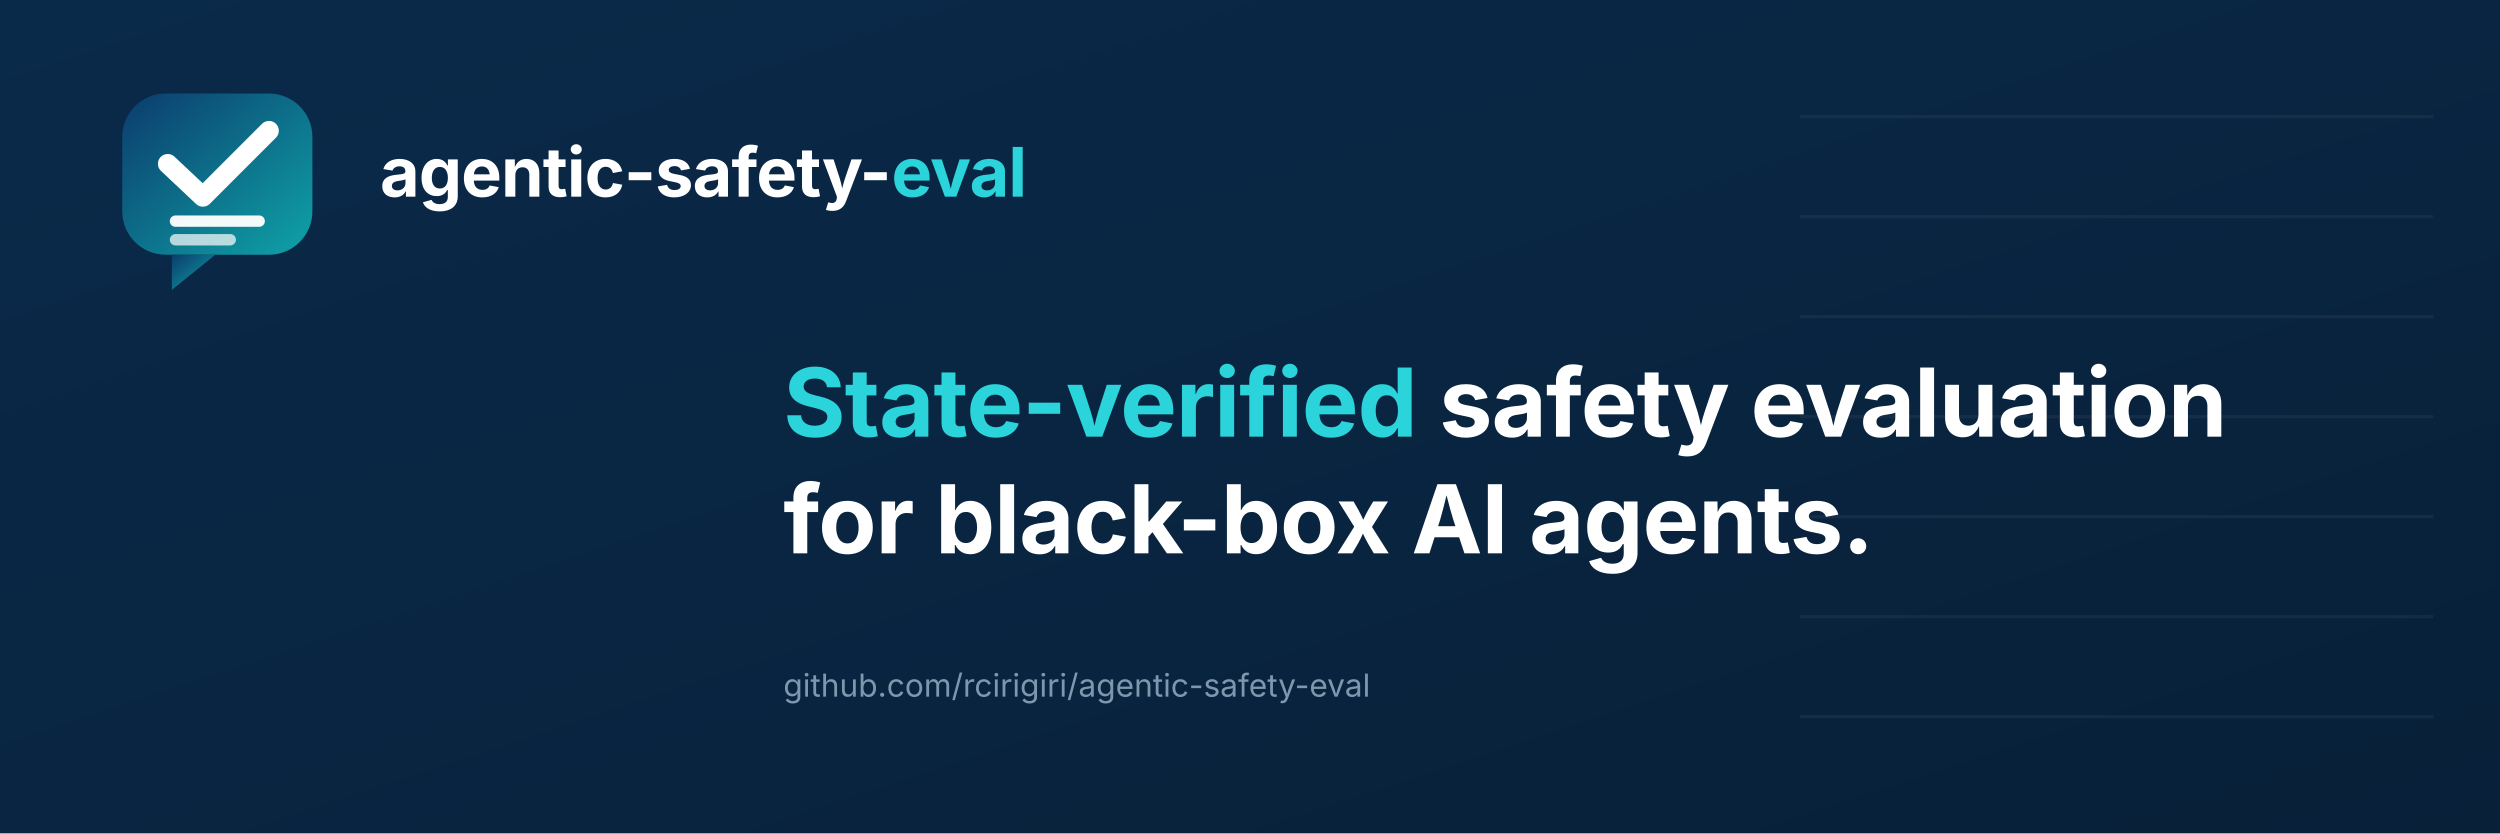
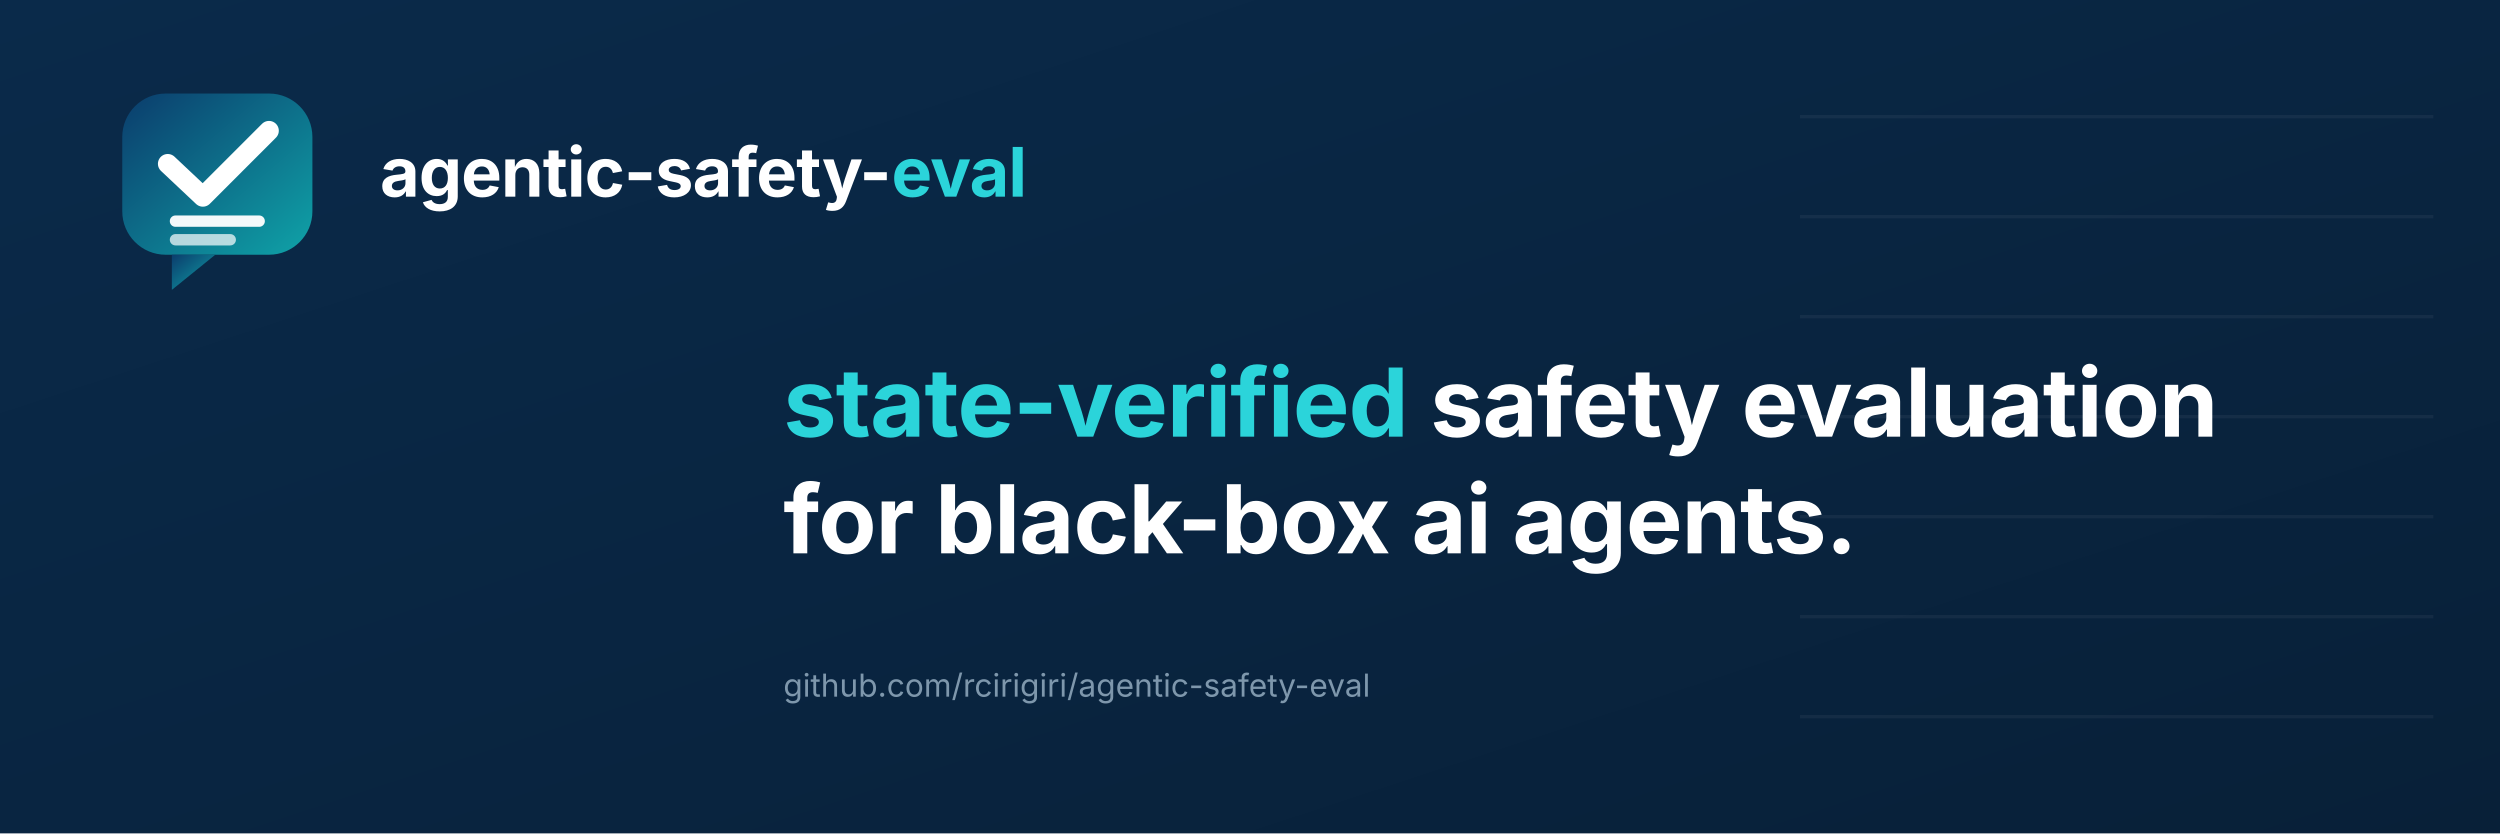
<svg xmlns="http://www.w3.org/2000/svg" viewBox="0 0 1500 500" role="img" aria-label="agentic-safety-eval - State-verified safety evaluation for black-box AI agents">
  <defs>
    <linearGradient id="ase-g" x1="0" y1="0" x2="1" y2="1">
      <stop offset="0" stop-color="#0B3C6C" />
      <stop offset="1" stop-color="#0FA3A8" />
    </linearGradient>
    <linearGradient id="ase-bg" x1="0" y1="0" x2="1" y2="1">
      <stop offset="0" stop-color="#0A2A4A" />
      <stop offset="1" stop-color="#082038" />
    </linearGradient>
  </defs>
  <rect width="1500" height="500" fill="url(#ase-bg)" />
  <g stroke="#FFFFFF" stroke-width="2" opacity="0.05">
    <line x1="1080" y1="70" x2="1460" y2="70" />
    <line x1="1080" y1="130" x2="1460" y2="130" />
    <line x1="1080" y1="190" x2="1460" y2="190" />
    <line x1="1080" y1="250" x2="1460" y2="250" />
    <line x1="1080" y1="310" x2="1460" y2="310" />
    <line x1="1080" y1="370" x2="1460" y2="370" />
    <line x1="1080" y1="430" x2="1460" y2="430" />
  </g>
  <g transform="translate(56 40) scale(0.62)">
    <rect x="28" y="26" width="184" height="156" rx="42" fill="url(#ase-g)" />
    <path d="M76 182 L76 216 L118 182 Z" fill="url(#ase-g)" />
    <path d="M72 94 L106 126 L170 62" fill="none" stroke="#FFFFFF" stroke-width="19" stroke-linecap="round" stroke-linejoin="round" />
    <rect x="74" y="144" width="92" height="11" rx="5.5" fill="#FFFFFF" opacity="0.95" />
    <rect x="74" y="162" width="64" height="11" rx="5.5" fill="#FFFFFF" opacity="0.7" />
  </g>
  <text x="228" y="118" font-family="Inter, Arial, sans-serif" font-size="41" font-weight="700" letter-spacing="-0.5" fill="#FFFFFF">agentic-safety-<tspan fill="#2BD4DA">eval</tspan>
  </text>
  <text x="470" y="262" font-family="Inter, Arial, sans-serif" font-size="57" font-weight="700" letter-spacing="-0.5" fill="#FFFFFF">
-     <tspan fill="#2BD4DA">State-verified</tspan> safety evaluation</text>
-   <text x="470" y="332" font-family="Inter, Arial, sans-serif" font-size="57" font-weight="700" letter-spacing="-0.5" fill="#FFFFFF">for black-box AI agents.</text>
+     <tspan fill="#2BD4DA">state-verified</tspan> safety evaluation</text>
+   <text x="470" y="332" font-family="Inter, Arial, sans-serif" font-size="57" font-weight="700" letter-spacing="-0.5" fill="#FFFFFF">for black-box ai agents.</text>
  <text x="470" y="418" font-family="Inter, Arial, sans-serif" font-size="19" fill="#7E97AC">github.com/rcirigiri/agentic-safety-eval</text>
</svg>
